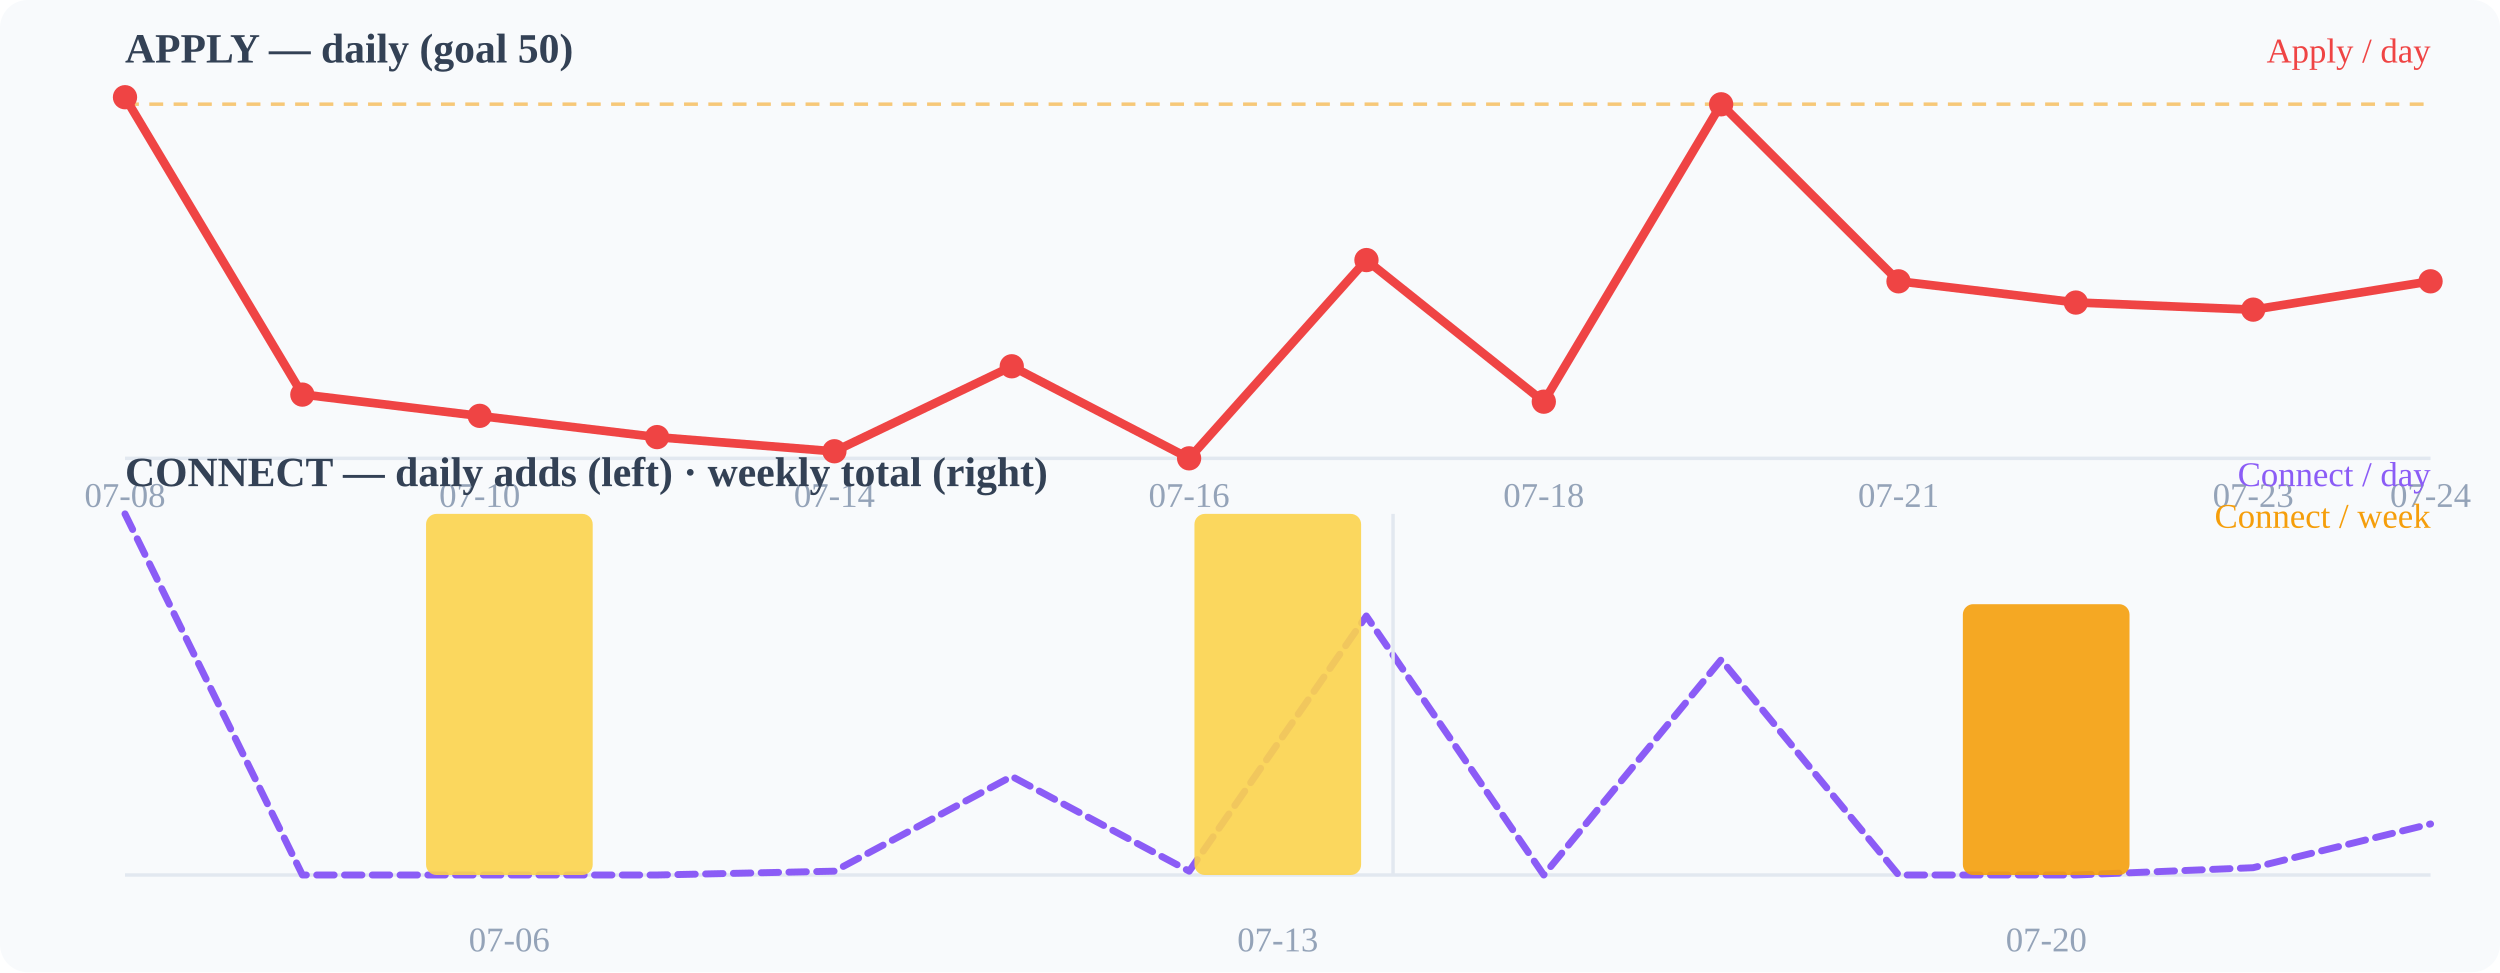
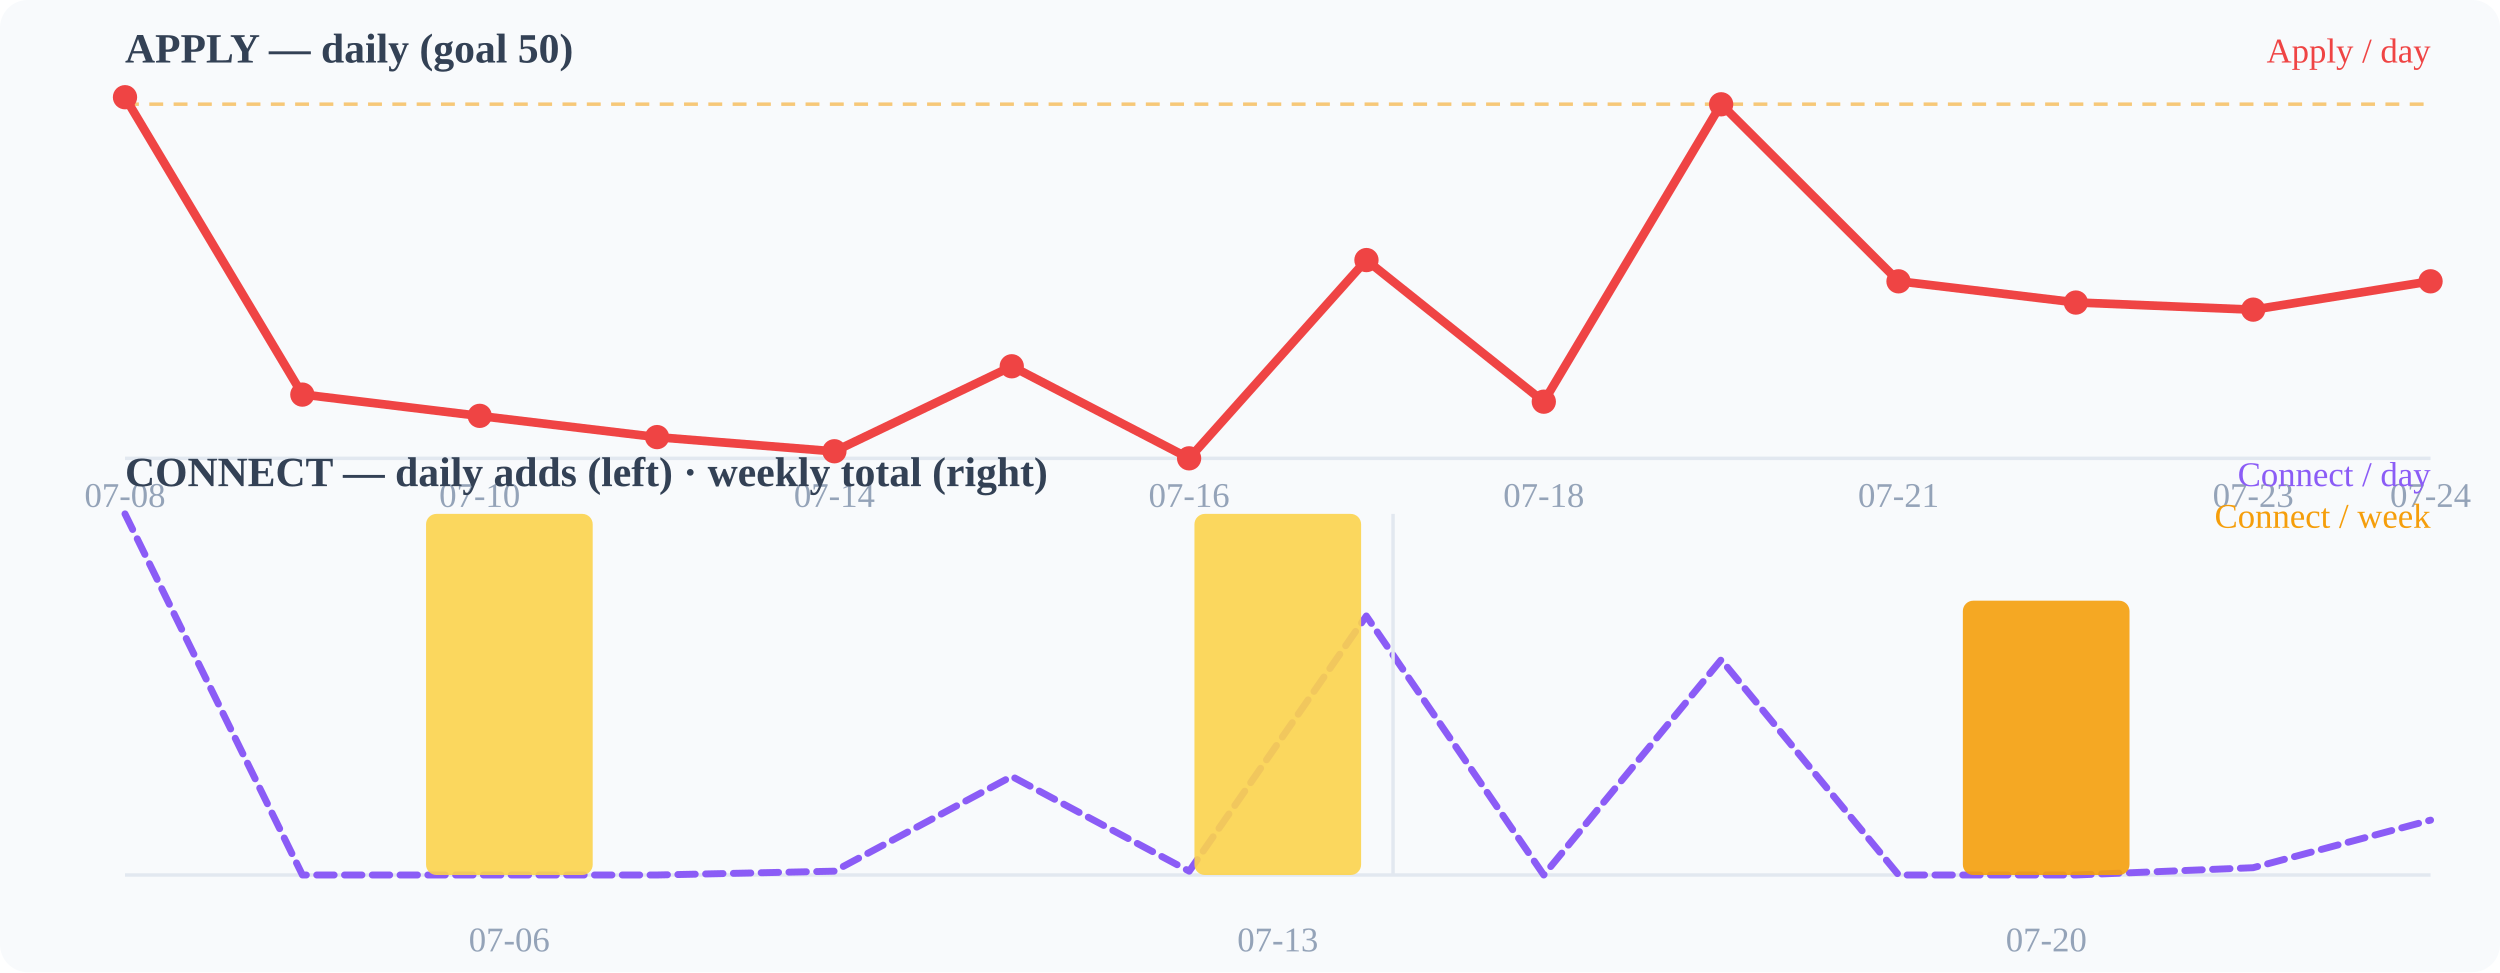
<svg xmlns="http://www.w3.org/2000/svg" width="720" height="280" viewBox="0 0 720 280">
  <rect width="720" height="280" fill="#f8fafc" rx="8" />
  <text x="36" y="18" font-size="12" font-weight="600" fill="#334155">APPLY — daily (goal 50)</text>
  <line x1="36" y1="132" x2="700" y2="132" stroke="#e2e8f0" stroke-width="1" />
  <line x1="36" y1="30.0" x2="700" y2="30.0" stroke="#f59e0b" stroke-width="1" stroke-dasharray="4 3" opacity="0.55" />
  <polyline points="36.0,28.0 87.1,113.6 138.2,119.8 189.2,125.9 240.3,130.0 291.4,105.5 342.5,132.0 393.5,74.9 444.6,115.7 495.7,30.0 546.8,81.0 597.8,87.1 648.9,89.2 700.0,81.0" fill="none" stroke="#ef4444" stroke-width="2.5" stroke-linecap="round" stroke-linejoin="round" />
  <circle cx="36" cy="28" r="3.5" fill="#ef4444" />
  <circle cx="87.077" cy="113.647" r="3.5" fill="#ef4444" />
  <circle cx="138.154" cy="119.765" r="3.5" fill="#ef4444" />
  <circle cx="189.231" cy="125.882" r="3.5" fill="#ef4444" />
  <circle cx="240.308" cy="129.961" r="3.5" fill="#ef4444" />
  <circle cx="291.385" cy="105.49" r="3.5" fill="#ef4444" />
  <circle cx="342.462" cy="132" r="3.5" fill="#ef4444" />
  <circle cx="393.538" cy="74.902" r="3.5" fill="#ef4444" />
  <circle cx="444.615" cy="115.686" r="3.5" fill="#ef4444" />
  <circle cx="495.692" cy="30.039" r="3.5" fill="#ef4444" />
  <circle cx="546.769" cy="81.02" r="3.5" fill="#ef4444" />
  <circle cx="597.846" cy="87.137" r="3.5" fill="#ef4444" />
  <circle cx="648.923" cy="89.176" r="3.5" fill="#ef4444" />
  <circle cx="700" cy="81.02" r="3.5" fill="#ef4444" />
  <text x="36" y="146" font-size="10" fill="#94a3b8" text-anchor="middle">07-08</text>
  <text x="138.154" y="146" font-size="10" fill="#94a3b8" text-anchor="middle">07-10</text>
  <text x="240.308" y="146" font-size="10" fill="#94a3b8" text-anchor="middle">07-14</text>
  <text x="342.462" y="146" font-size="10" fill="#94a3b8" text-anchor="middle">07-16</text>
  <text x="444.615" y="146" font-size="10" fill="#94a3b8" text-anchor="middle">07-18</text>
  <text x="546.769" y="146" font-size="10" fill="#94a3b8" text-anchor="middle">07-21</text>
  <text x="648.923" y="146" font-size="10" fill="#94a3b8" text-anchor="middle">07-23</text>
  <text x="700" y="146" font-size="10" fill="#94a3b8" text-anchor="middle">07-24</text>
  <text x="36" y="140" font-size="12" font-weight="600" fill="#334155">CONNECT — daily adds (left) · weekly total (right)</text>
  <line x1="36" y1="252" x2="700" y2="252" stroke="#e2e8f0" stroke-width="1" />
-   <polyline points="36.0,148.0 87.1,252.0 138.2,252.0 189.2,252.0 240.3,250.9 291.4,223.6 342.5,250.9 393.5,177.4 444.6,252.0 495.7,190.0 546.8,252.0 597.8,252.0 648.9,249.9 700.0,237.3" fill="none" stroke="#8b5cf6" stroke-width="2" stroke-linecap="round" stroke-linejoin="round" stroke-dasharray="5 3" />
+   <polyline points="36.0,148.0 87.1,252.0 138.2,252.0 189.2,252.0 240.3,250.9 291.4,223.6 342.5,250.9 393.5,177.4 444.6,252.0 495.7,190.0 546.8,252.0 597.8,252.0 648.9,249.9 700.0,236.2" fill="none" stroke="#8b5cf6" stroke-width="2" stroke-linecap="round" stroke-linejoin="round" stroke-dasharray="5 3" />
  <rect x="122.7" y="148.0" width="48" height="104.0" rx="3" fill="#fcd34d" opacity="0.9" />
  <rect x="344.0" y="148.0" width="48" height="104.0" rx="3" fill="#fcd34d" opacity="0.9" />
-   <rect x="565.3" y="174.0" width="48" height="78.0" rx="3" fill="#f59e0b" opacity="0.9" />
+   <rect x="565.3" y="173.0" width="48" height="79.0" rx="3" fill="#f59e0b" opacity="0.9" />
  <line x1="401.2" y1="148" x2="401.2" y2="252" stroke="#e2e8f0" stroke-width="1" />
  <text x="146.667" y="274" font-size="10" fill="#94a3b8" text-anchor="middle">07-06</text>
  <text x="368" y="274" font-size="10" fill="#94a3b8" text-anchor="middle">07-13</text>
  <text x="589.333" y="274" font-size="10" fill="#94a3b8" text-anchor="middle">07-20</text>
  <text x="700" y="18" font-size="10" fill="#ef4444" text-anchor="end">Apply / day</text>
  <text x="700" y="140" font-size="10" fill="#8b5cf6" text-anchor="end">Connect / day</text>
  <text x="700" y="152" font-size="10" fill="#f59e0b" text-anchor="end">Connect / week</text>
</svg>
